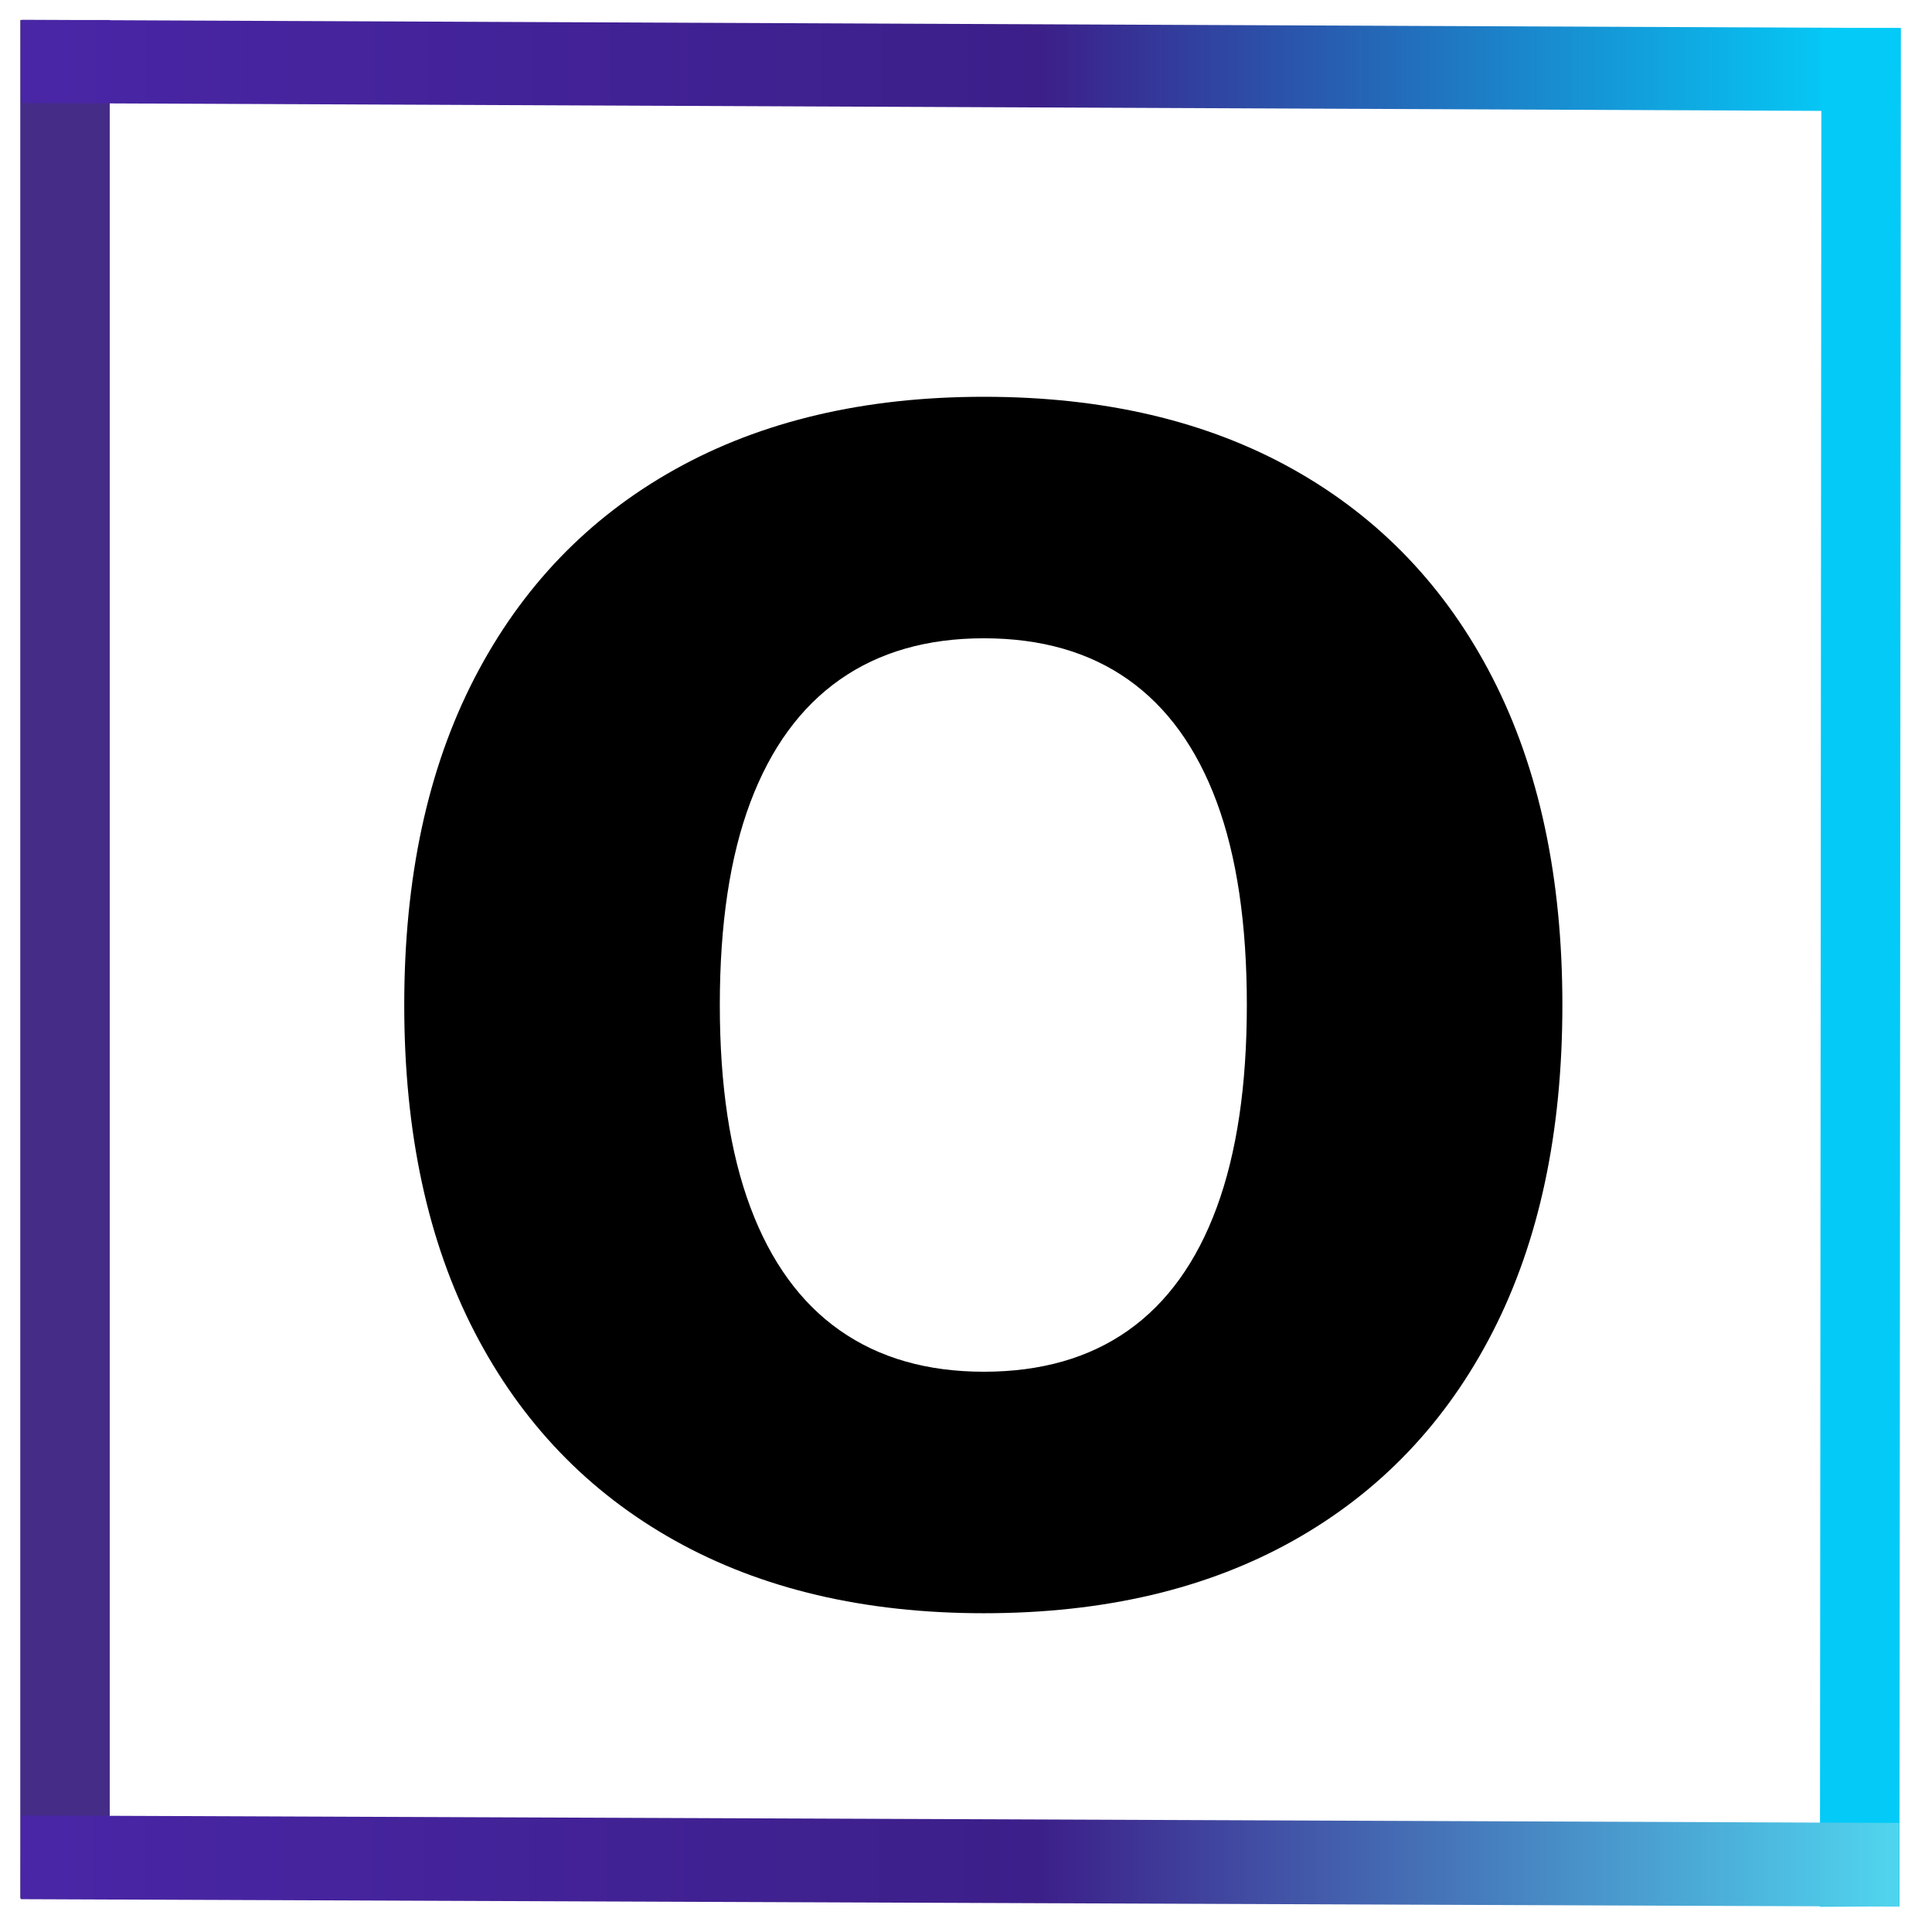
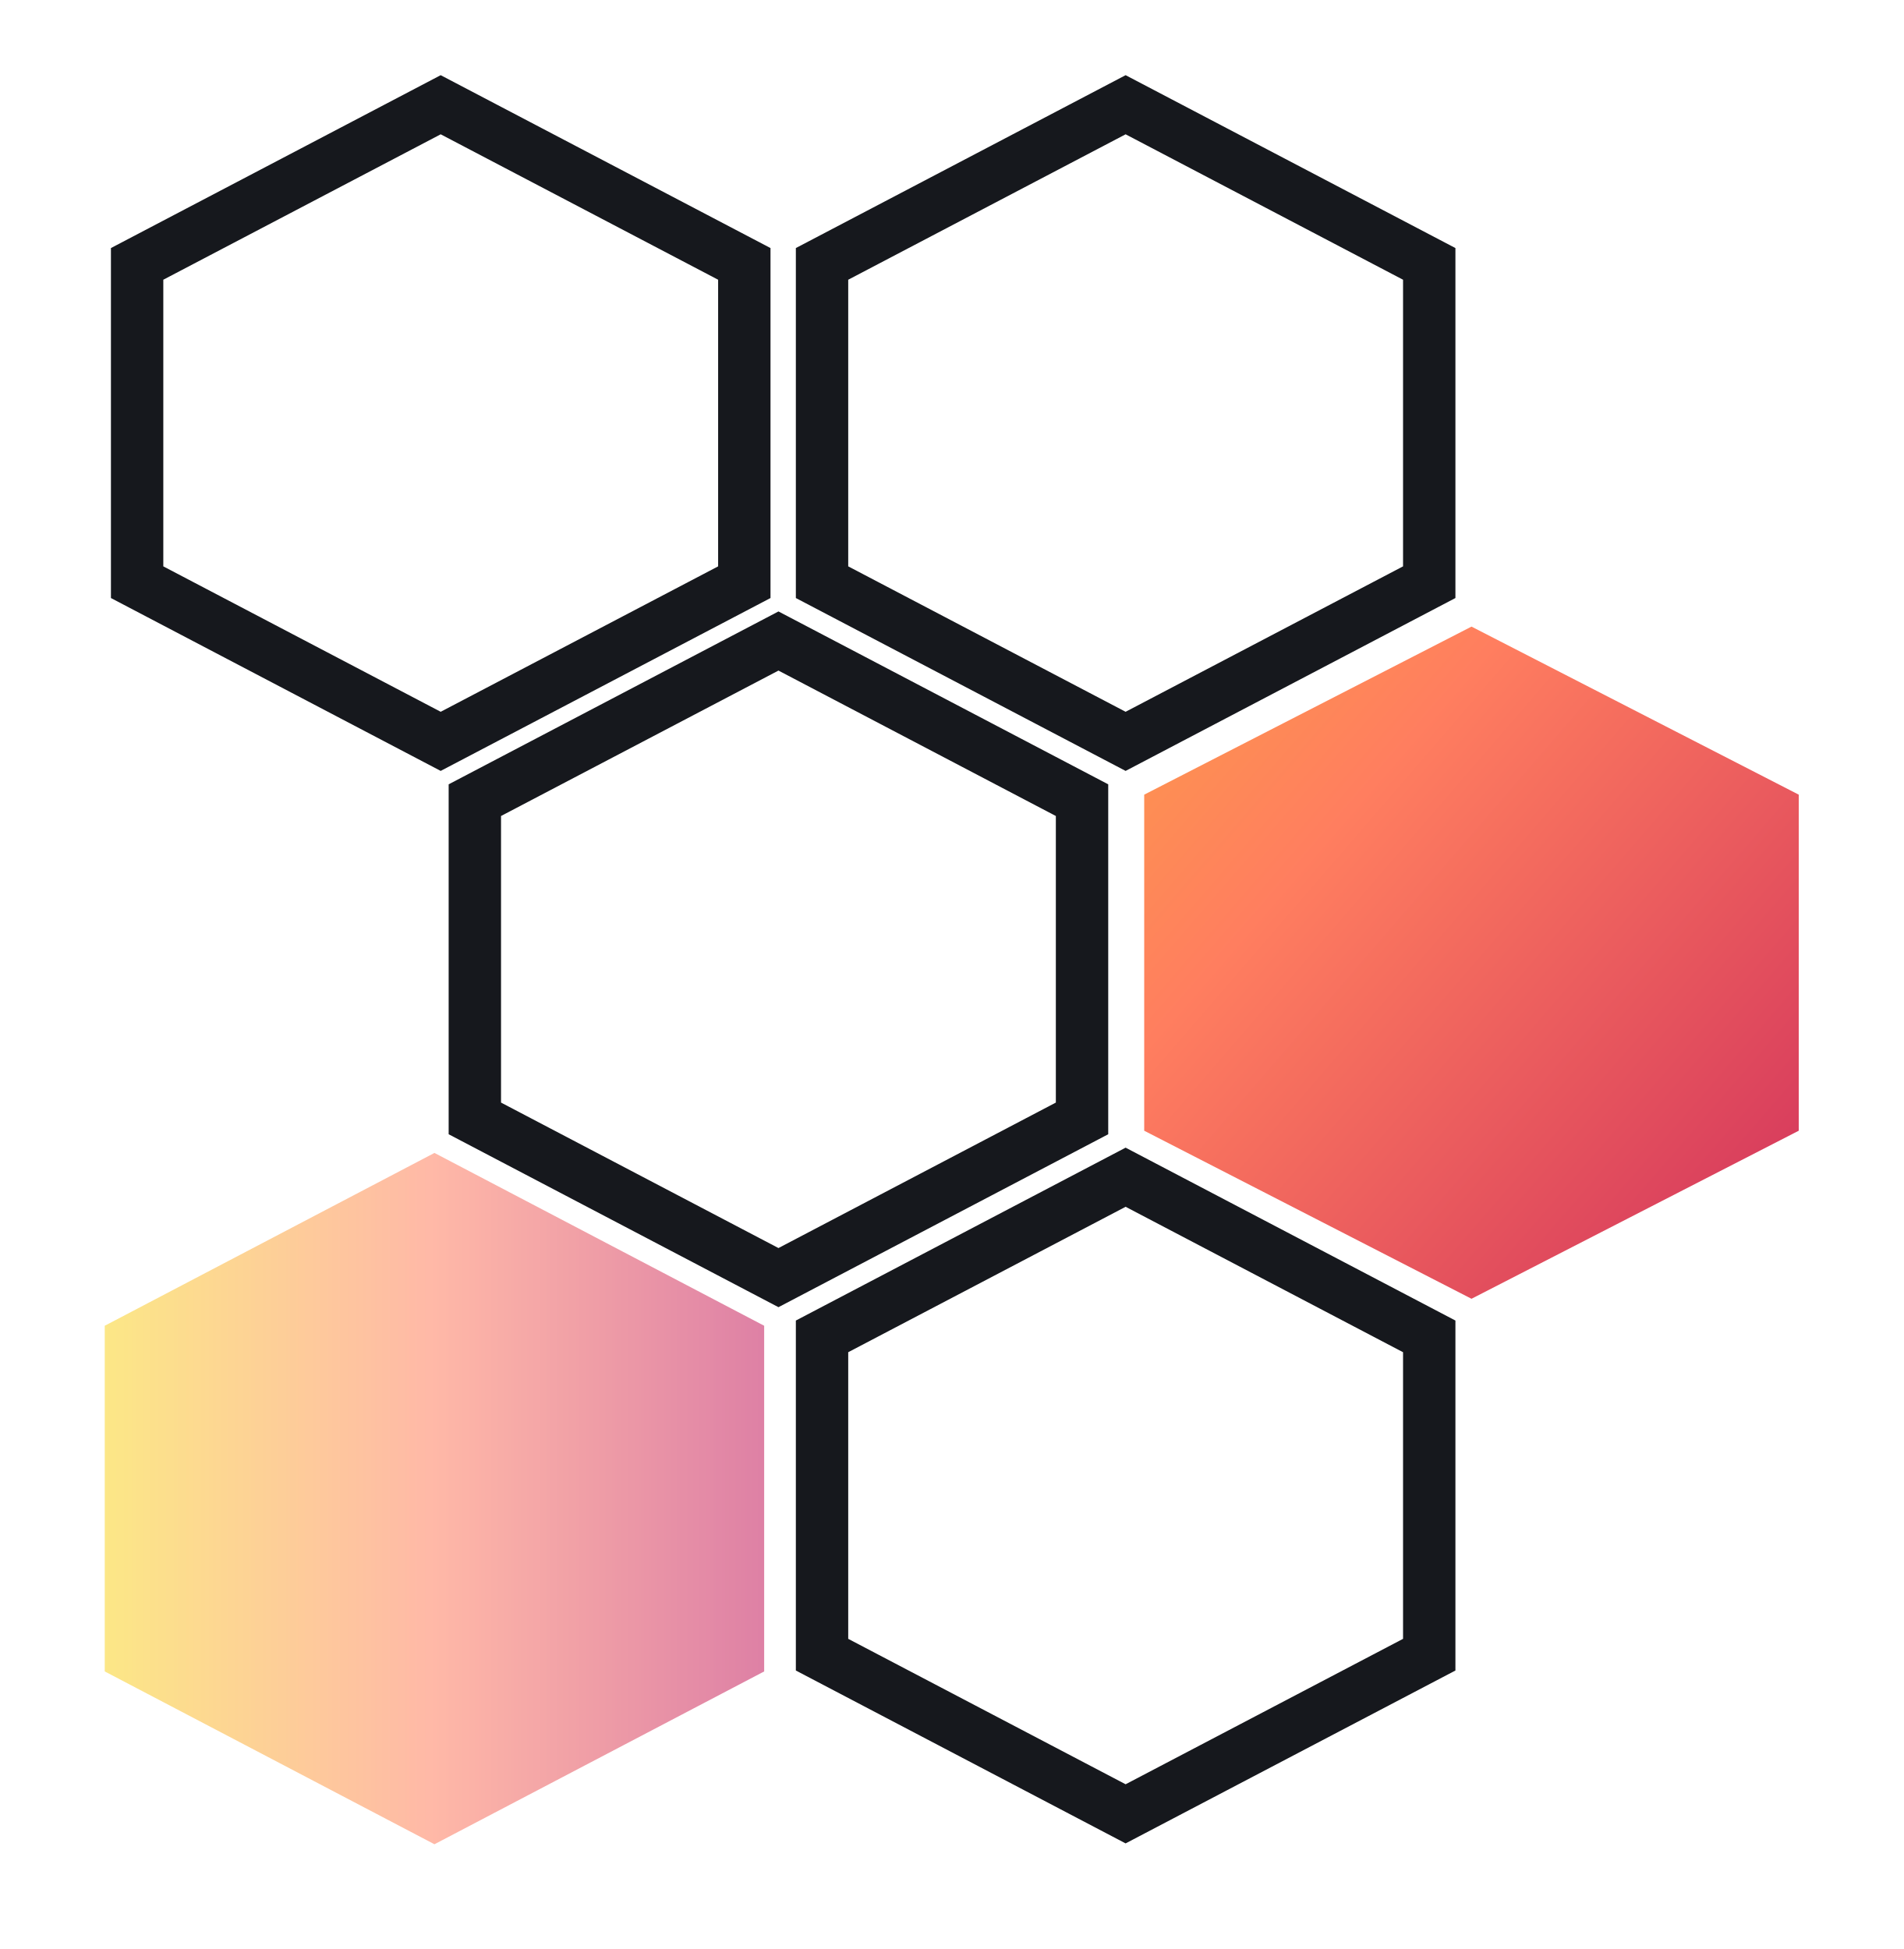
- <svg xmlns="http://www.w3.org/2000/svg" xmlns:ns1="http://vectornator.io" height="100%" stroke-miterlimit="10" style="fill-rule:nonzero;clip-rule:evenodd;stroke-linecap:round;stroke-linejoin:round;" version="1.1" viewBox="0 0 1080 1080" width="100%" xml:space="preserve">
+ <svg xmlns="http://www.w3.org/2000/svg" viewBox="7.775 4.325 36.343 37.216" role="img" aria-label="Oxagen">
  <defs>
-     <linearGradient gradientTransform="matrix(1050.07 0.187751 1.10103 1653.76 12.1994 36.5445)" gradientUnits="userSpaceOnUse" id="LinearGradient" x1="0" x2="1" y1="0" y2="0">
-       <stop offset="0" stop-color="#4926a6" />
-       <stop offset="0.542" stop-color="#3c1f89" />
-       <stop offset="1" stop-color="#00d7ff" />
+     <linearGradient gradientTransform="matrix(27.9194 19.5129 -21.9367 24.8347 12.2858 18.2731)" gradientUnits="userSpaceOnUse" id="LinearGradient" x1="0" x2="1" y1="0" y2="0">
+       <stop offset="0" stop-color="#f9d423" />
+       <stop offset="0.5" stop-color="#ff7e5f" />
+       <stop offset="1" stop-color="#c2185b" />
    </linearGradient>
-     <linearGradient gradientTransform="matrix(1050.08 0.710147 1.19611 1438.19 11.6097 1039.98)" gradientUnits="userSpaceOnUse" id="LinearGradient_2" x1="0" x2="1" y1="0" y2="0">
-       <stop offset="0" stop-color="#4926a6" />
-       <stop offset="0.541" stop-color="#3c1f89" />
-       <stop offset="1" stop-color="#50d5ee" />
+     <linearGradient gradientTransform="matrix(12.59 0 0 12.59 9.77471 32.9406)" gradientUnits="userSpaceOnUse" id="LinearGradient_2" x1="0" x2="1" y1="0" y2="0">
+       <stop offset="0" stop-color="#f9d423" />
+       <stop offset="0.5" stop-color="#ff7e5f" />
+       <stop offset="1" stop-color="#c2185b" />
    </linearGradient>
  </defs>
-   <g id="Layer-1" ns1:layerName="Layer 1">
-     <g opacity="1" ns1:layerName="Group 1">
-       <g opacity="1" ns1:layerName="Group 1">
-         <path d="M11.337 11.184L61.337 11.184L61.337 1061.18L11.337 1061.18L11.337 11.184Z" fill="#452c87" fill-rule="nonzero" opacity="1" stroke="none" ns1:layerName="Rectangle 1" />
-         <path d="M1062.26 15.687L1062.21 62.175L12.213 57.59L12.261 11.101L1062.26 15.687Z" fill="url(#LinearGradient)" fill-rule="nonzero" opacity="1" stroke="none" ns1:layerName="Rectangle 4" />
-         <path d="M1061.8 1065.68L1017.36 1065.88L1018.18 15.864L1062.62 15.664L1061.8 1065.68Z" fill="#04caf7" fill-rule="nonzero" opacity="1" stroke="none" ns1:layerName="Rectangle 5" />
-         <path d="M1061.67 1019.02L1061.62 1065.82L11.628 1061.65L11.671 1014.85L1061.67 1019.02Z" fill="url(#LinearGradient_2)" fill-rule="nonzero" opacity="1" stroke="none" ns1:layerName="Rectangle 3" />
-       </g>
-       <path d="M549.975 221.807C617.048 221.807 674.717 235.341 722.982 262.409C771.248 289.477 808.381 328.344 834.381 379.01C860.381 429.677 873.381 490.609 873.381 561.807C873.381 633.005 860.381 693.938 834.381 744.604C808.381 795.271 771.248 834.138 722.982 861.206C674.717 888.273 617.048 901.807 549.975 901.807C483.308 901.807 425.743 888.273 377.279 861.206C328.816 834.138 291.482 795.271 265.279 744.604C239.076 693.938 225.975 633.005 225.975 561.807C225.975 490.609 239.076 429.677 265.279 379.01C291.482 328.344 328.816 289.477 377.279 262.409C425.743 235.341 483.308 221.807 549.975 221.807ZM549.975 356.807C518.245 356.807 491.415 364.508 469.482 379.909C447.55 395.31 430.883 418.143 419.482 448.409C408.081 478.675 402.381 516.474 402.381 561.807C402.381 606.745 408.081 644.445 419.482 674.909C430.883 705.372 447.55 728.305 469.482 743.706C491.415 759.107 518.245 766.807 549.975 766.807C581.975 766.807 608.876 759.107 630.678 743.706C652.48 728.305 668.982 705.372 680.186 674.909C691.389 644.445 696.99 606.745 696.99 561.807C696.99 516.474 691.389 478.675 680.186 448.409C668.982 418.143 652.48 395.31 630.678 379.909C608.876 364.508 581.975 356.807 549.975 356.807Z" fill="#000000" opacity="1" stroke="none" ns1:layerName="O" />
-     </g>
-   </g>
+   <style>.ink{fill:#16181D}.inkstroke{stroke:#16181D}@media (prefers-color-scheme:dark){.ink{fill:#F5F4F2}.inkstroke{stroke:#F5F4F2}}</style>
+   <path d="M16.189 6.325L21.986 9.364L21.986 15.442L16.189 18.481L10.393 15.442L10.393 9.364L16.189 6.325Z" fill="none" opacity="1" class="inkstroke" stroke-linecap="butt" stroke-linejoin="miter" stroke-width="1" />
+   <path d="M29.266 6.325L35.063 9.364L35.063 15.442L29.266 18.481L23.47 15.442L23.47 9.364L29.266 6.325Z" fill="none" opacity="1" class="inkstroke" stroke-linecap="butt" stroke-linejoin="miter" stroke-width="1" />
+   <path d="M22.638 16.565L28.434 19.604L28.434 25.681L22.638 28.721L16.841 25.681L16.841 19.604L22.638 16.565Z" fill="none" opacity="1" class="inkstroke" stroke-linecap="butt" stroke-linejoin="miter" stroke-width="1" />
+   <path d="M35.87 16.29L42.118 19.499L42.118 25.916L35.87 29.125L29.621 25.916L29.621 19.499L35.87 16.29Z" fill="url(#LinearGradient)" fill-rule="nonzero" opacity="1" stroke="none" />
+   <path d="M16.07 26.34L22.365 29.64L22.365 36.241L16.07 39.541L9.775 36.241L9.775 29.64L16.07 26.34Z" fill="url(#LinearGradient_2)" fill-rule="nonzero" opacity="0.55" stroke="none" />
+   <path d="M29.266 26.804L35.063 29.843L35.063 35.921L29.266 38.96L23.47 35.921L23.47 29.843L29.266 26.804Z" fill="none" opacity="1" class="inkstroke" stroke-linecap="butt" stroke-linejoin="miter" stroke-width="1" />
</svg>
